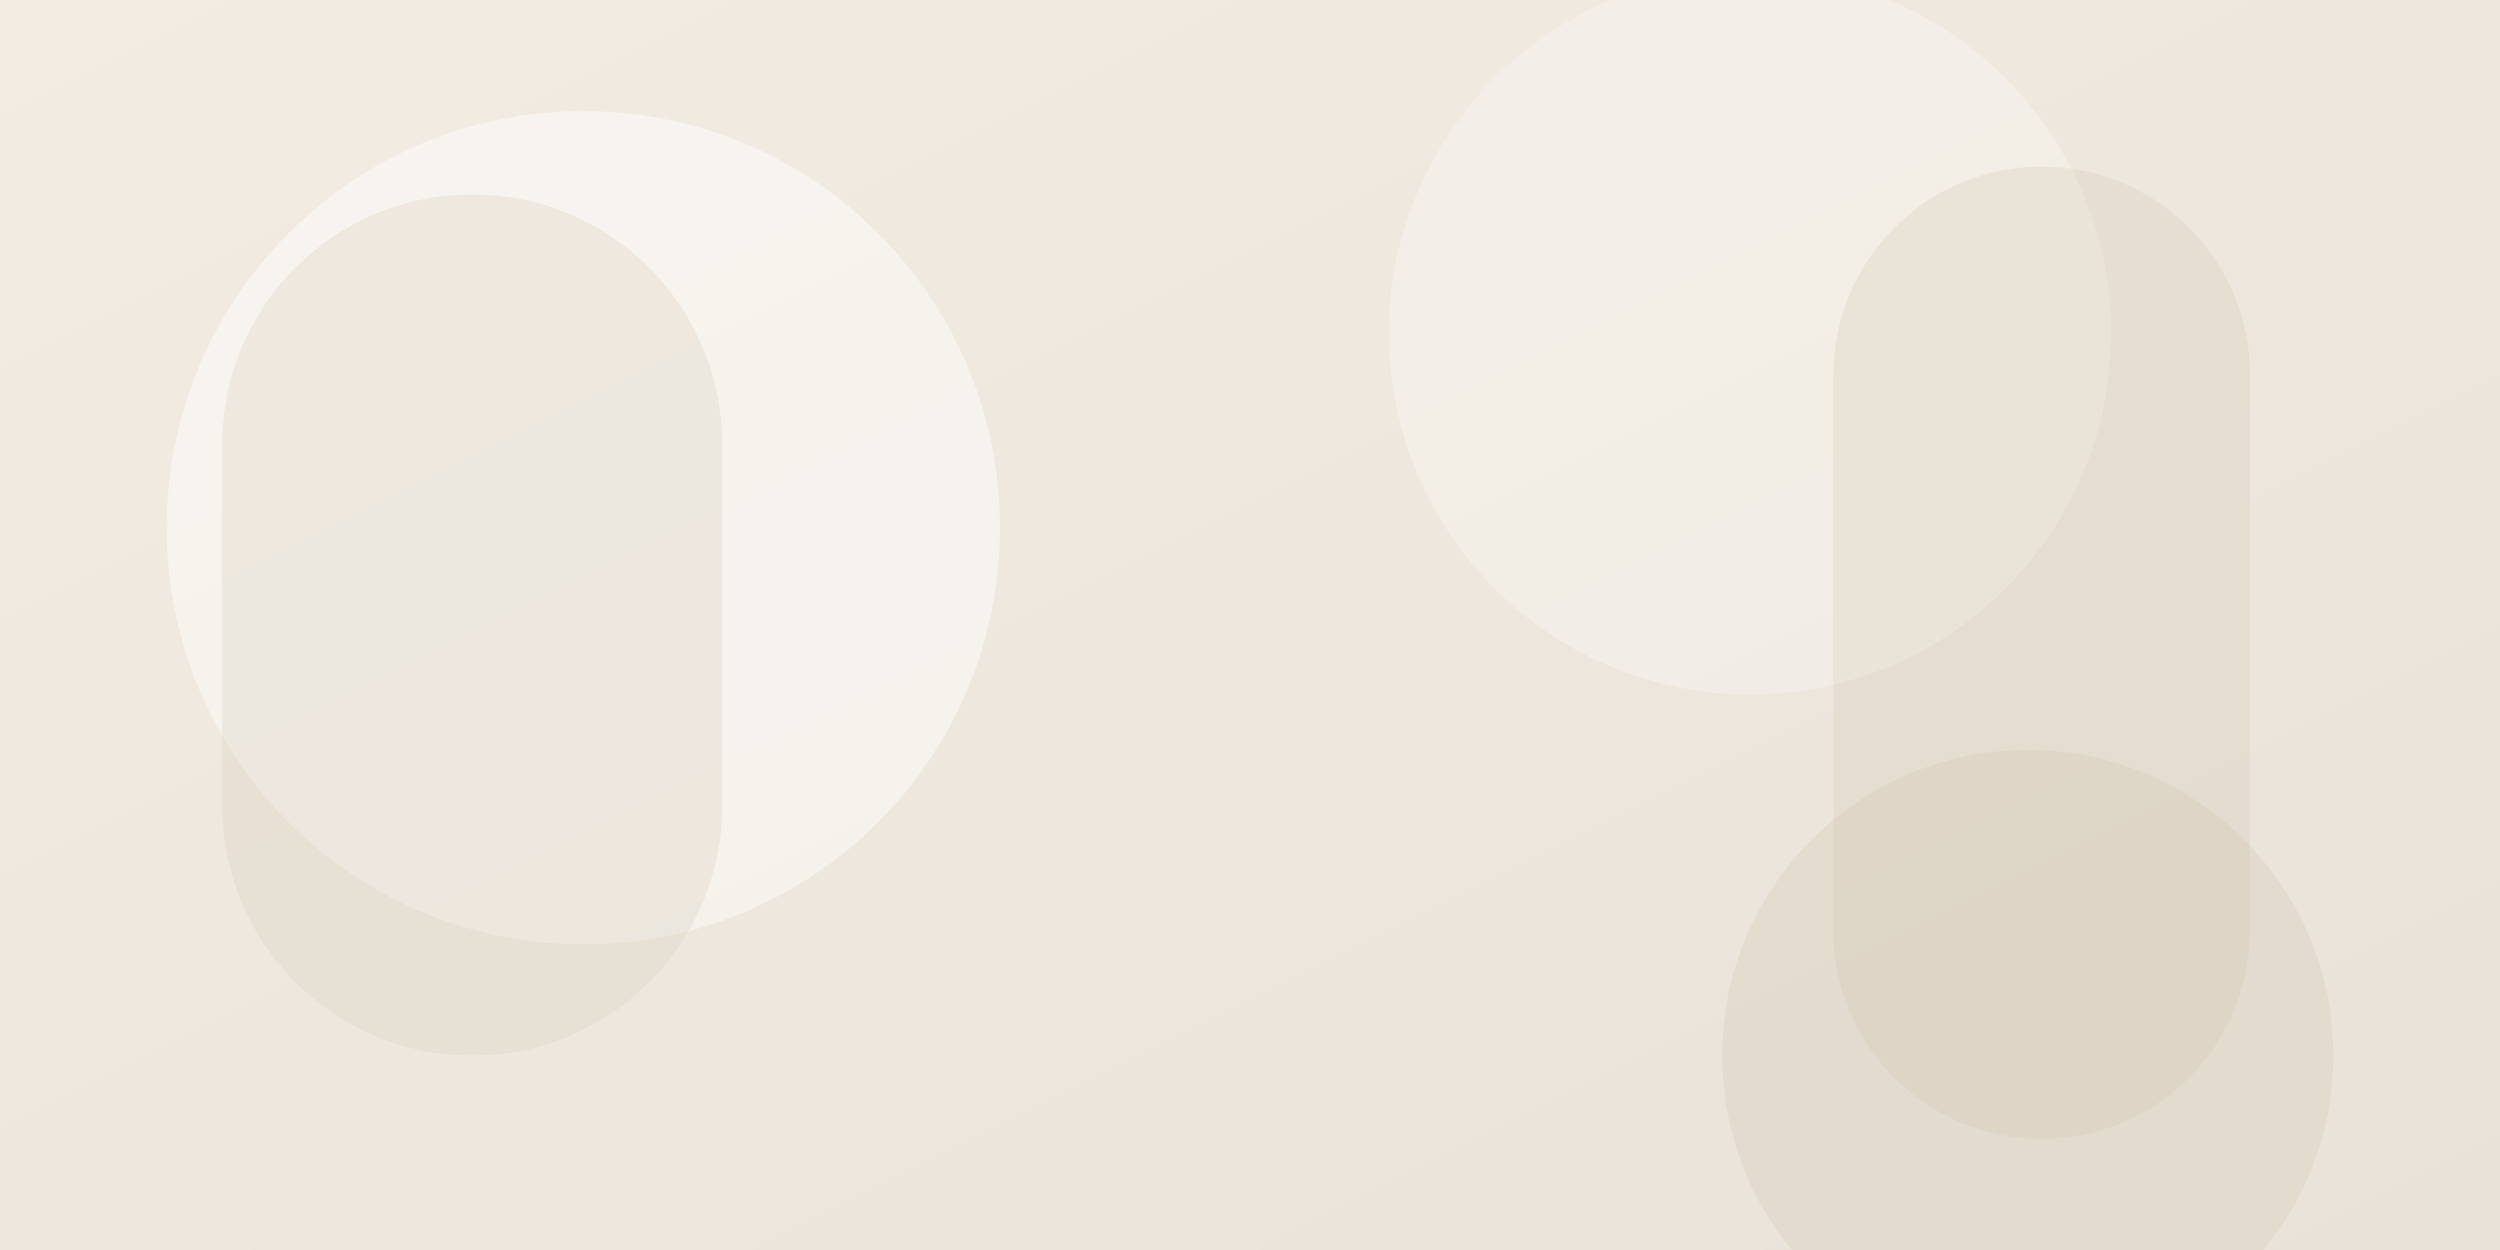
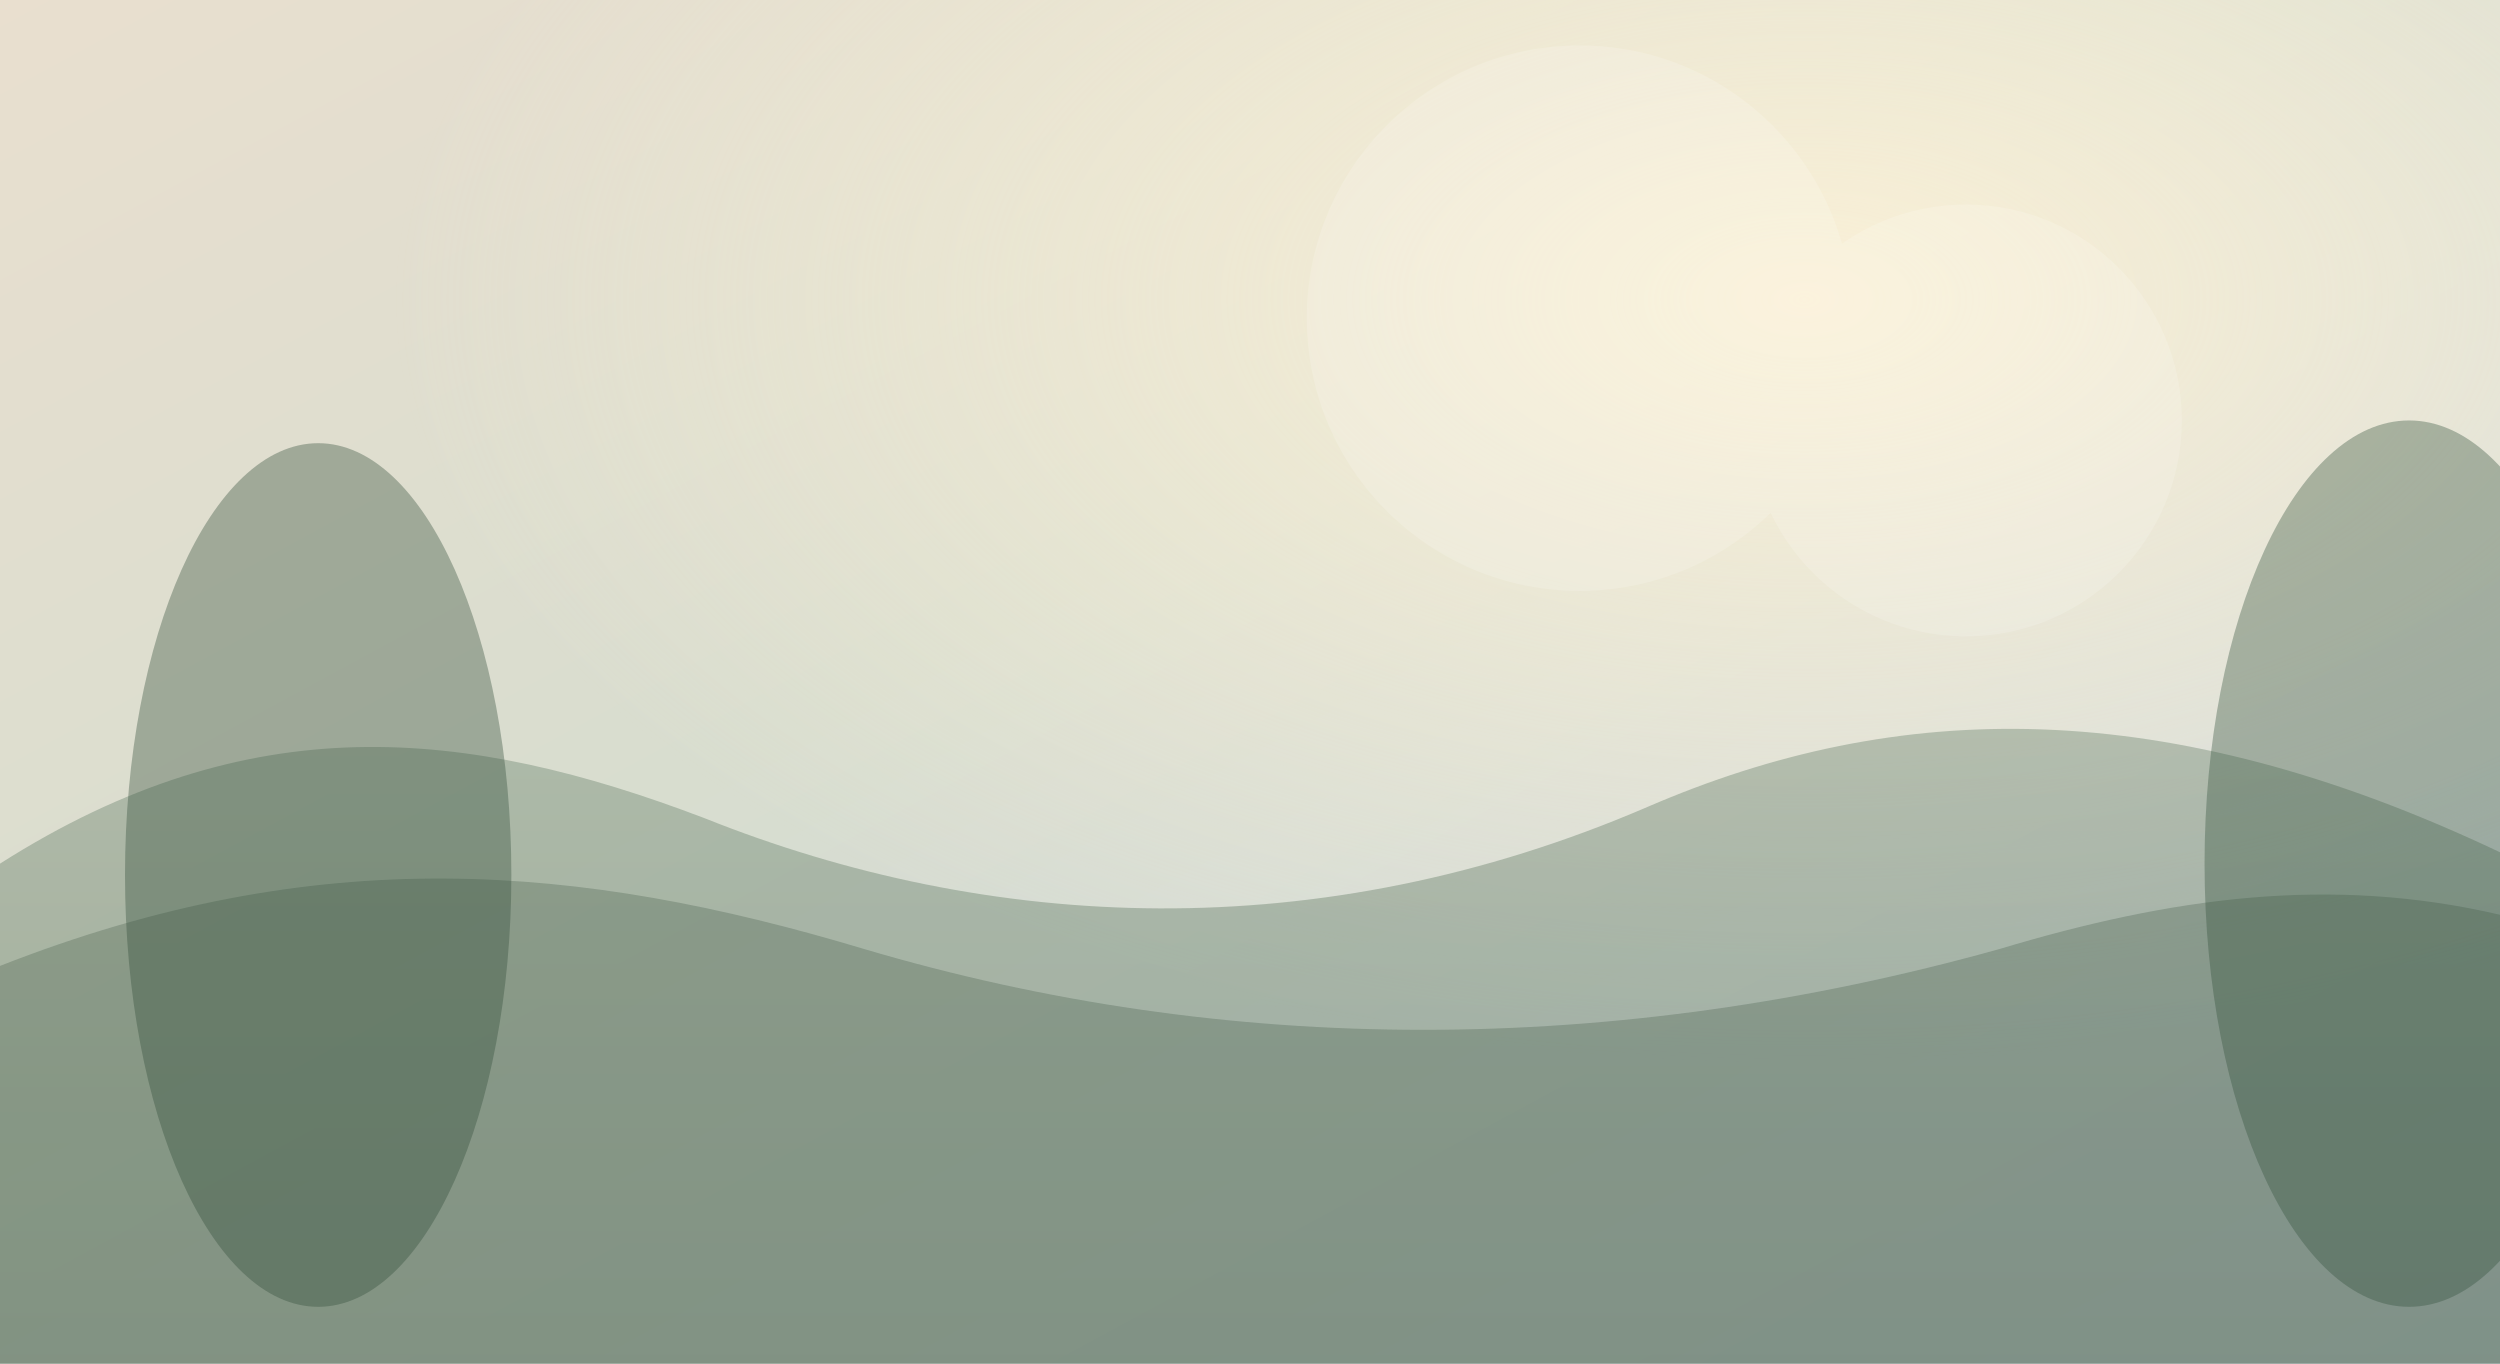
- <svg xmlns="http://www.w3.org/2000/svg" viewBox="0 0 1800 900" role="img" aria-label="Lifestyle background placeholder">
+ <svg xmlns="http://www.w3.org/2000/svg" viewBox="0 0 2200 1200" role="img" aria-label="Premium wellness lifestyle background">
  <defs>
-     <linearGradient id="heroBg" x1="0" y1="0" x2="1" y2="1">
-       <stop offset="0%" stop-color="#f2ece2" />
-       <stop offset="100%" stop-color="#e9e2d8" />
+     <linearGradient id="bg" x1="0" y1="0" x2="1" y2="1">
+       <stop offset="0%" stop-color="#e9dfcf" />
+       <stop offset="42%" stop-color="#d8ddcf" />
+       <stop offset="100%" stop-color="#cfd8e2" />
+     </linearGradient>
+     <radialGradient id="sun" cx="72%" cy="22%" r="56%">
+       <stop offset="0%" stop-color="#fff3d8" stop-opacity="0.88" />
+       <stop offset="100%" stop-color="#fff3d8" stop-opacity="0" />
+     </radialGradient>
+     <linearGradient id="hill" x1="0" y1="0" x2="0" y2="1">
+       <stop offset="0%" stop-color="#7a8f7b" />
+       <stop offset="100%" stop-color="#58705a" />
    </linearGradient>
  </defs>
-   <rect width="1800" height="900" fill="url(#heroBg)" />
-   <circle cx="420" cy="380" r="300" fill="#ffffff" opacity="0.45" />
-   <circle cx="1260" cy="240" r="260" fill="#ffffff" opacity="0.28" />
-   <circle cx="1460" cy="760" r="220" fill="#d8cfbe" opacity="0.42" />
-   <rect x="160" y="140" width="360" height="620" rx="180" fill="#d9d0c0" opacity="0.32" />
-   <rect x="1320" y="120" width="300" height="700" rx="150" fill="#cfc4b1" opacity="0.26" />
+   <rect width="2200" height="1200" fill="url(#bg)" />
+   <rect width="2200" height="1200" fill="url(#sun)" />
+   <path d="M0 760 C220 620 410 640 620 720 C870 820 1160 835 1450 710 C1670 615 1905 610 2200 750 L2200 1200 L0 1200 Z" fill="url(#hill)" opacity="0.46" />
+   <path d="M0 850 C280 740 510 760 760 835 C1080 930 1420 930 1760 835 C1910 790 2050 770 2200 805 L2200 1200 L0 1200 Z" fill="#425948" opacity="0.30" />
+   <g opacity="0.36">
+     <ellipse cx="280" cy="770" rx="170" ry="380" fill="#2f4a37" />
+     <ellipse cx="2120" cy="760" rx="180" ry="390" fill="#314f3b" />
+   </g>
+   <g opacity="0.16">
+     <circle cx="1390" cy="280" r="240" fill="#ffffff" />
+     <circle cx="1730" cy="370" r="190" fill="#ffffff" />
+   </g>
</svg>
